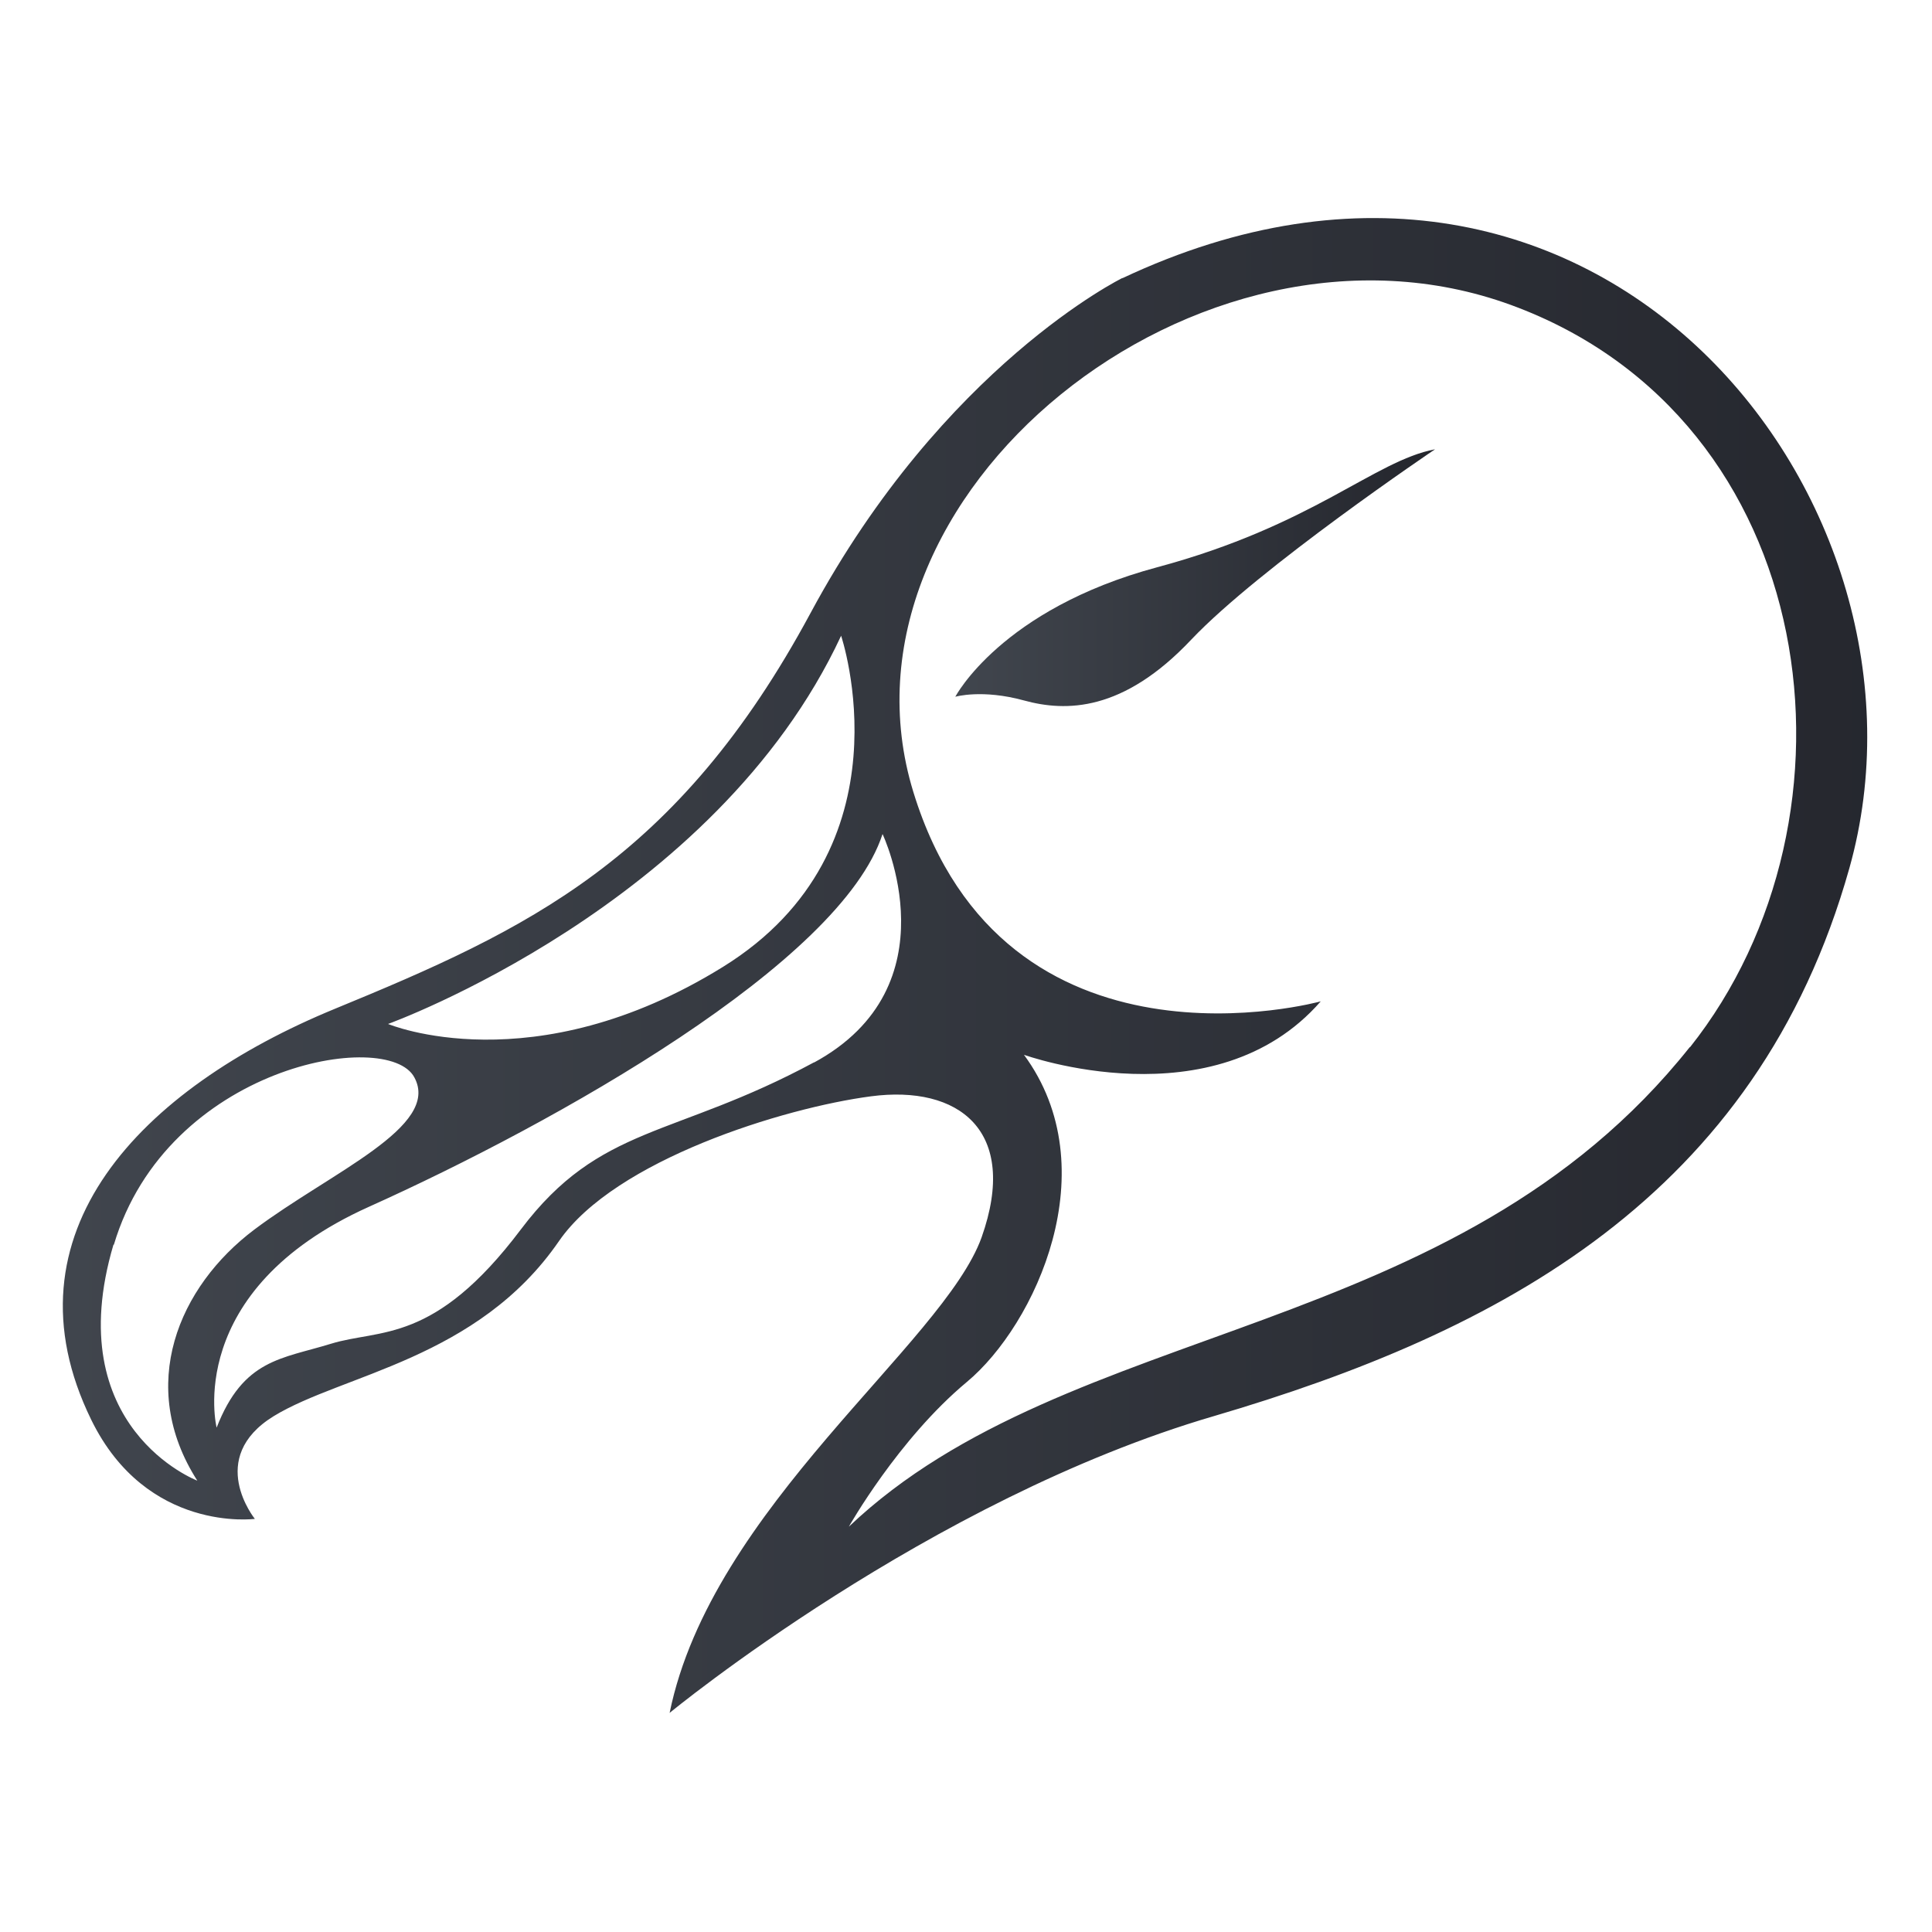
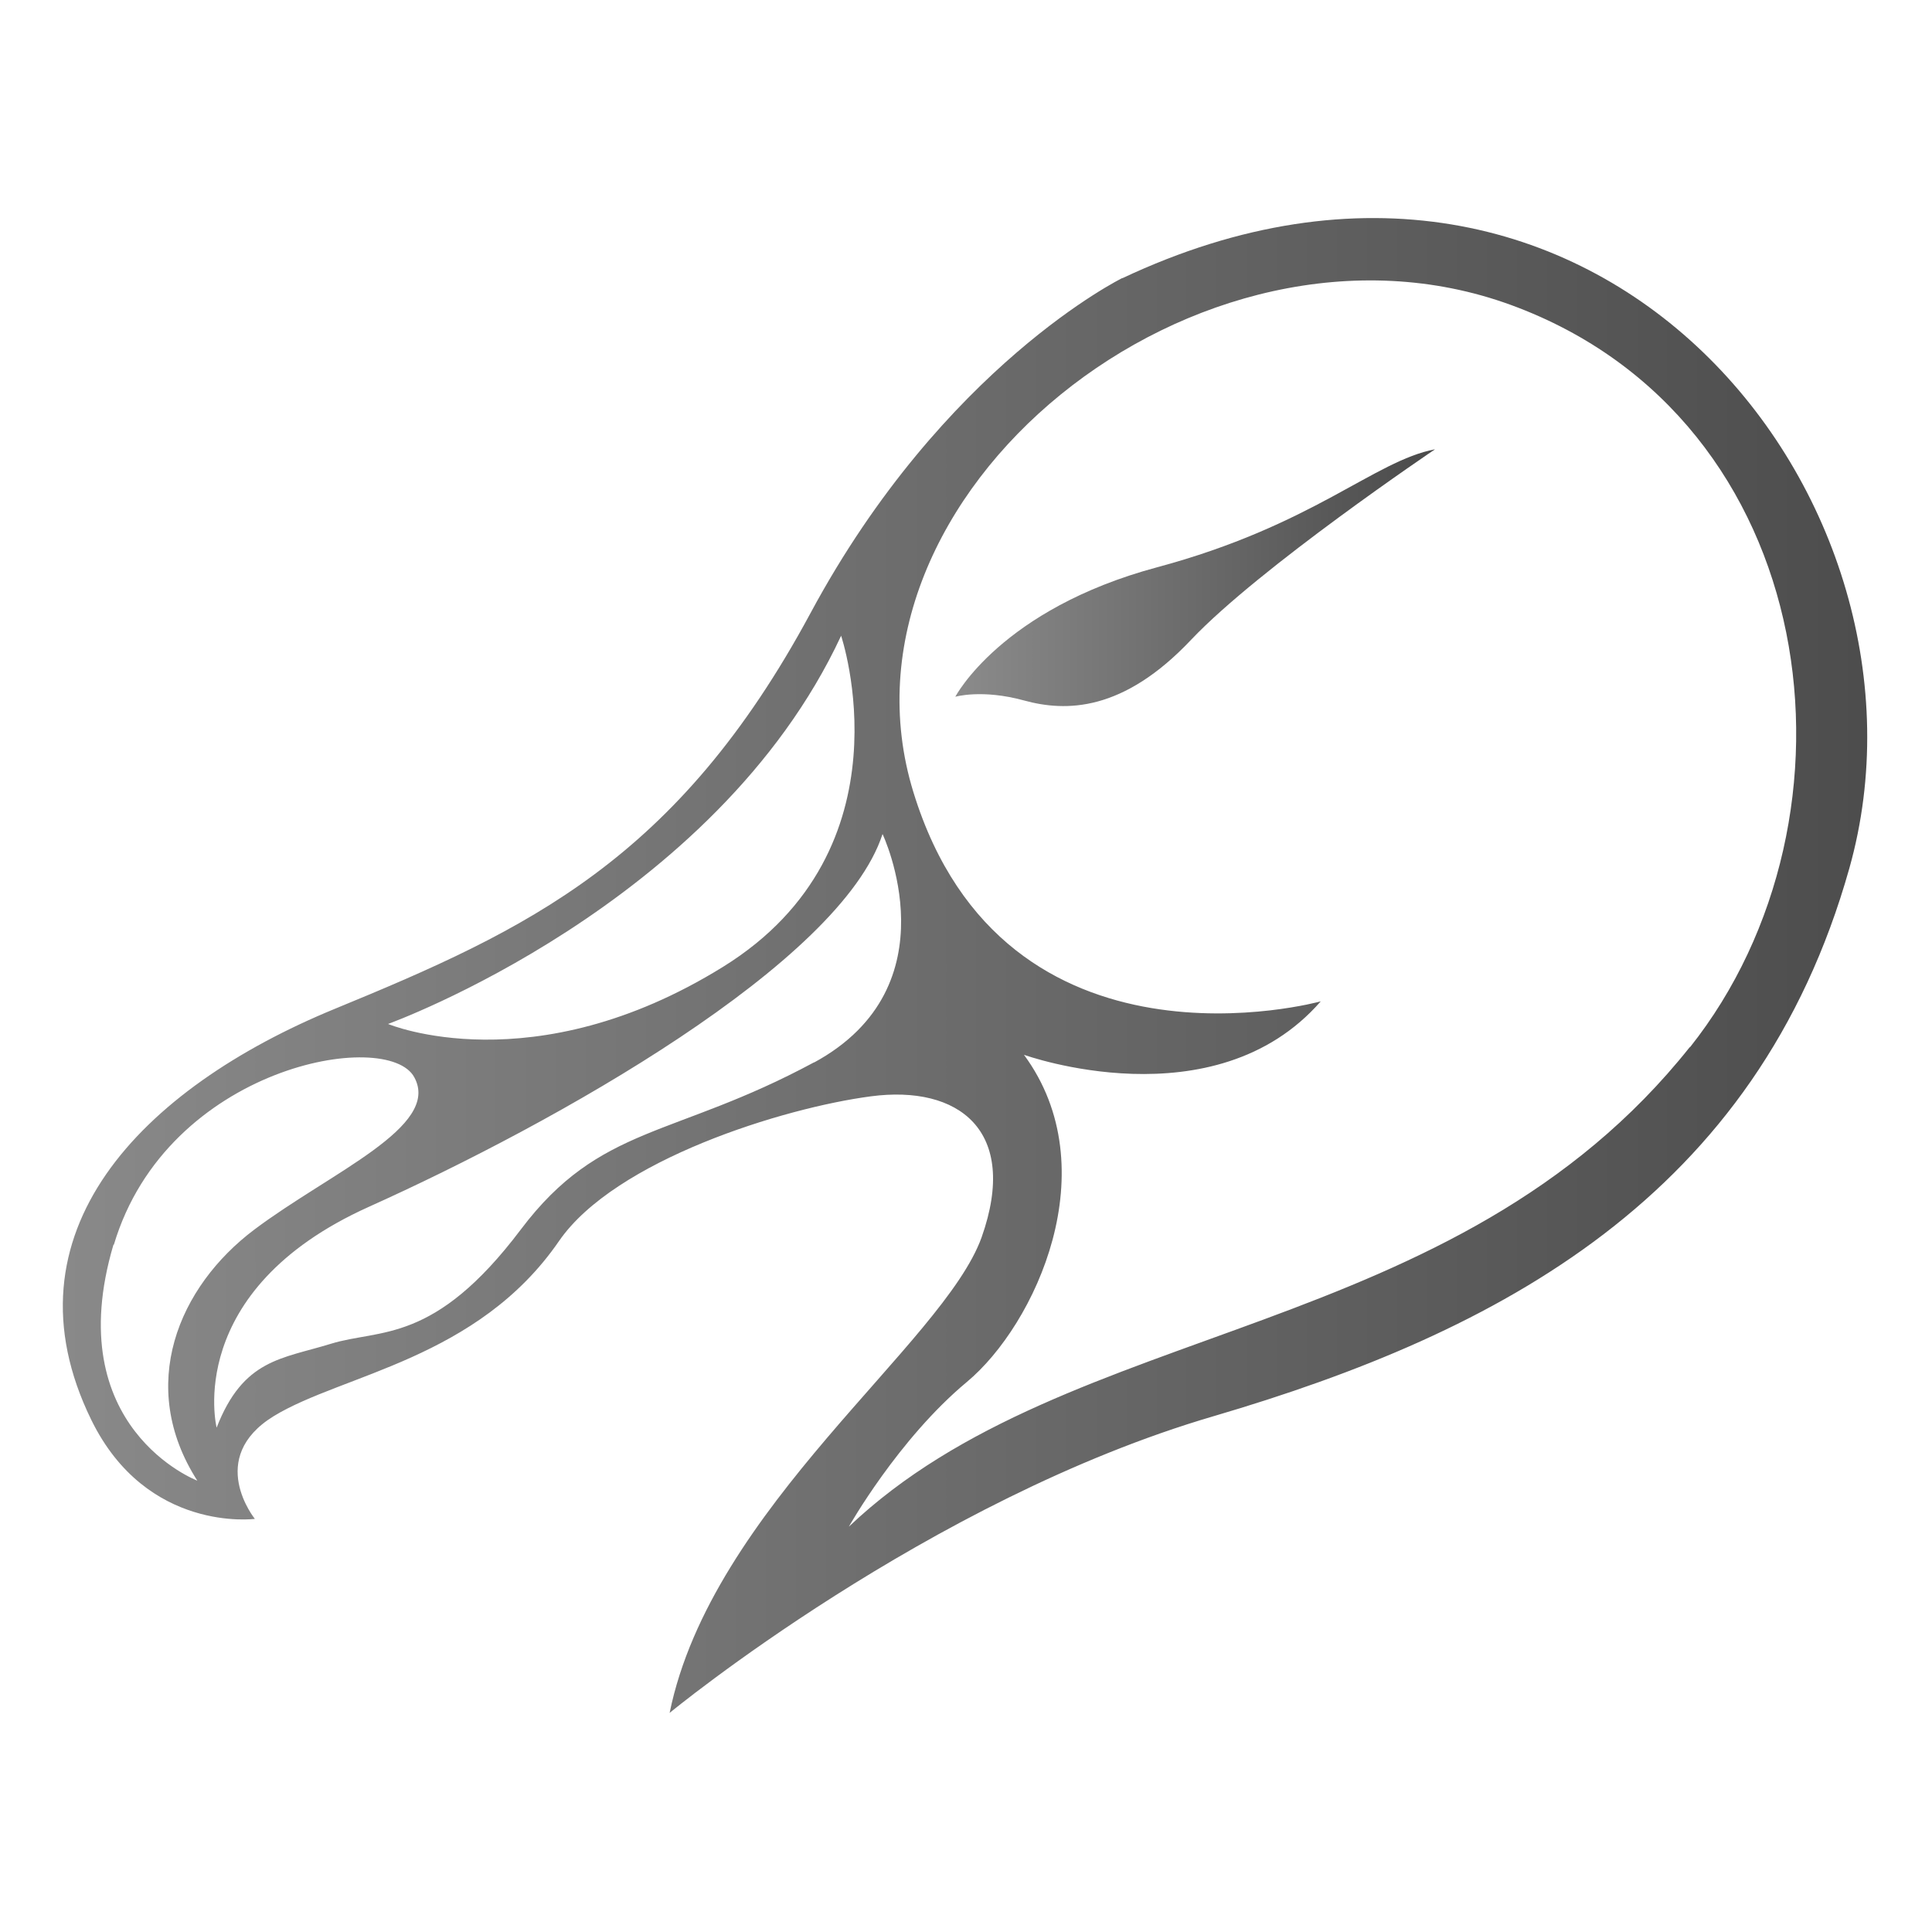
<svg xmlns="http://www.w3.org/2000/svg" xmlns:xlink="http://www.w3.org/1999/xlink" xml:space="preserve" width="48" height="48" version="1.1" style="shape-rendering:geometricPrecision; text-rendering:geometricPrecision; image-rendering:optimizeQuality; fill-rule:evenodd; clip-rule:evenodd" viewBox="1124 1124 4700 4700">
  <defs>
    <style type="text/css">
			
    .fil1 {fill:url(#id0)}
    .fil2 {fill:url(#id1)}
-     .fil0 {fill:url(#id2)}
   
		</style>
    <linearGradient id="id0" gradientUnits="userSpaceOnUse" x1="1124.06" y1="3272.37" x2="5874.07" y2="3272.37">
-       <stop offset="0" style="stop-color:#41464E" />
-       <stop offset="1" style="stop-color:#24262D" />
+       <stop offset="0" style="stop-color:#8B8B8B" />
+       <stop offset="1" style="stop-color:#4A4A4A" />
    </linearGradient>
    <linearGradient id="id1" gradientUnits="userSpaceOnUse" xlink:href="#id0" x1="3448.14" y1="2536.25" x2="4614.8" y2="2536.25">
		</linearGradient>
  </defs>
  <g id="Layer_x0020_1">
-     <polygon class="fil0" points="0,6944 6944,6944 6944,0 0,0 " />
    <path class="fil1" d="M5235 3671c-574,722 -1509,657 -2046,1167 0,0 120,-213 287,-352 167,-139 343,-519 139,-796 0,0 463,167 722,-130 0,0 -769,213 -991,-509 -222,-722 694,-1463 1454,-1185 759,278 881,1245 435,1806zm-2130 37c-343,185 -521,151 -714,407 -211,280 -342,241 -462,278 -120,37 -213,37 -278,204 0,0 -83,-333 370,-537 454,-204 1148,-593 1250,-907 0,0 176,370 -167,556zm-1704 444c130,-435 667,-528 731,-407 65,120 -204,231 -389,370 -185,139 -287,380 -139,611 0,0 -336,-128 -204,-574zm1769 -1482c0,0 176,519 -287,806 -463,287 -815,139 -815,139 0,0 796,-287 1102,-944zm685 -870c0,0 -435,213 -759,815 -324,602 -690,771 -1157,963 -472,194 -815,546 -593,1000 135,276 398,241 398,241 0,0 -120,-148 46,-250 167,-102 496,-138 694,-426 136,-197 546,-324 759,-352 213,-28 361,83 269,343 -93,259 -657,657 -759,1157 0,0 630,-519 1324,-722 694,-204 1321,-533 1546,-1333 250,-889 -611,-1981 -1769,-1435z" />
    <path class="fil2" d="M3448 2819c0,0 65,-19 167,9 102,28 241,28 407,-148 167,-176 593,-463 593,-463 -148,28 -296,185 -676,287 -380,102 -491,315 -491,315z" />
  </g>
</svg>
